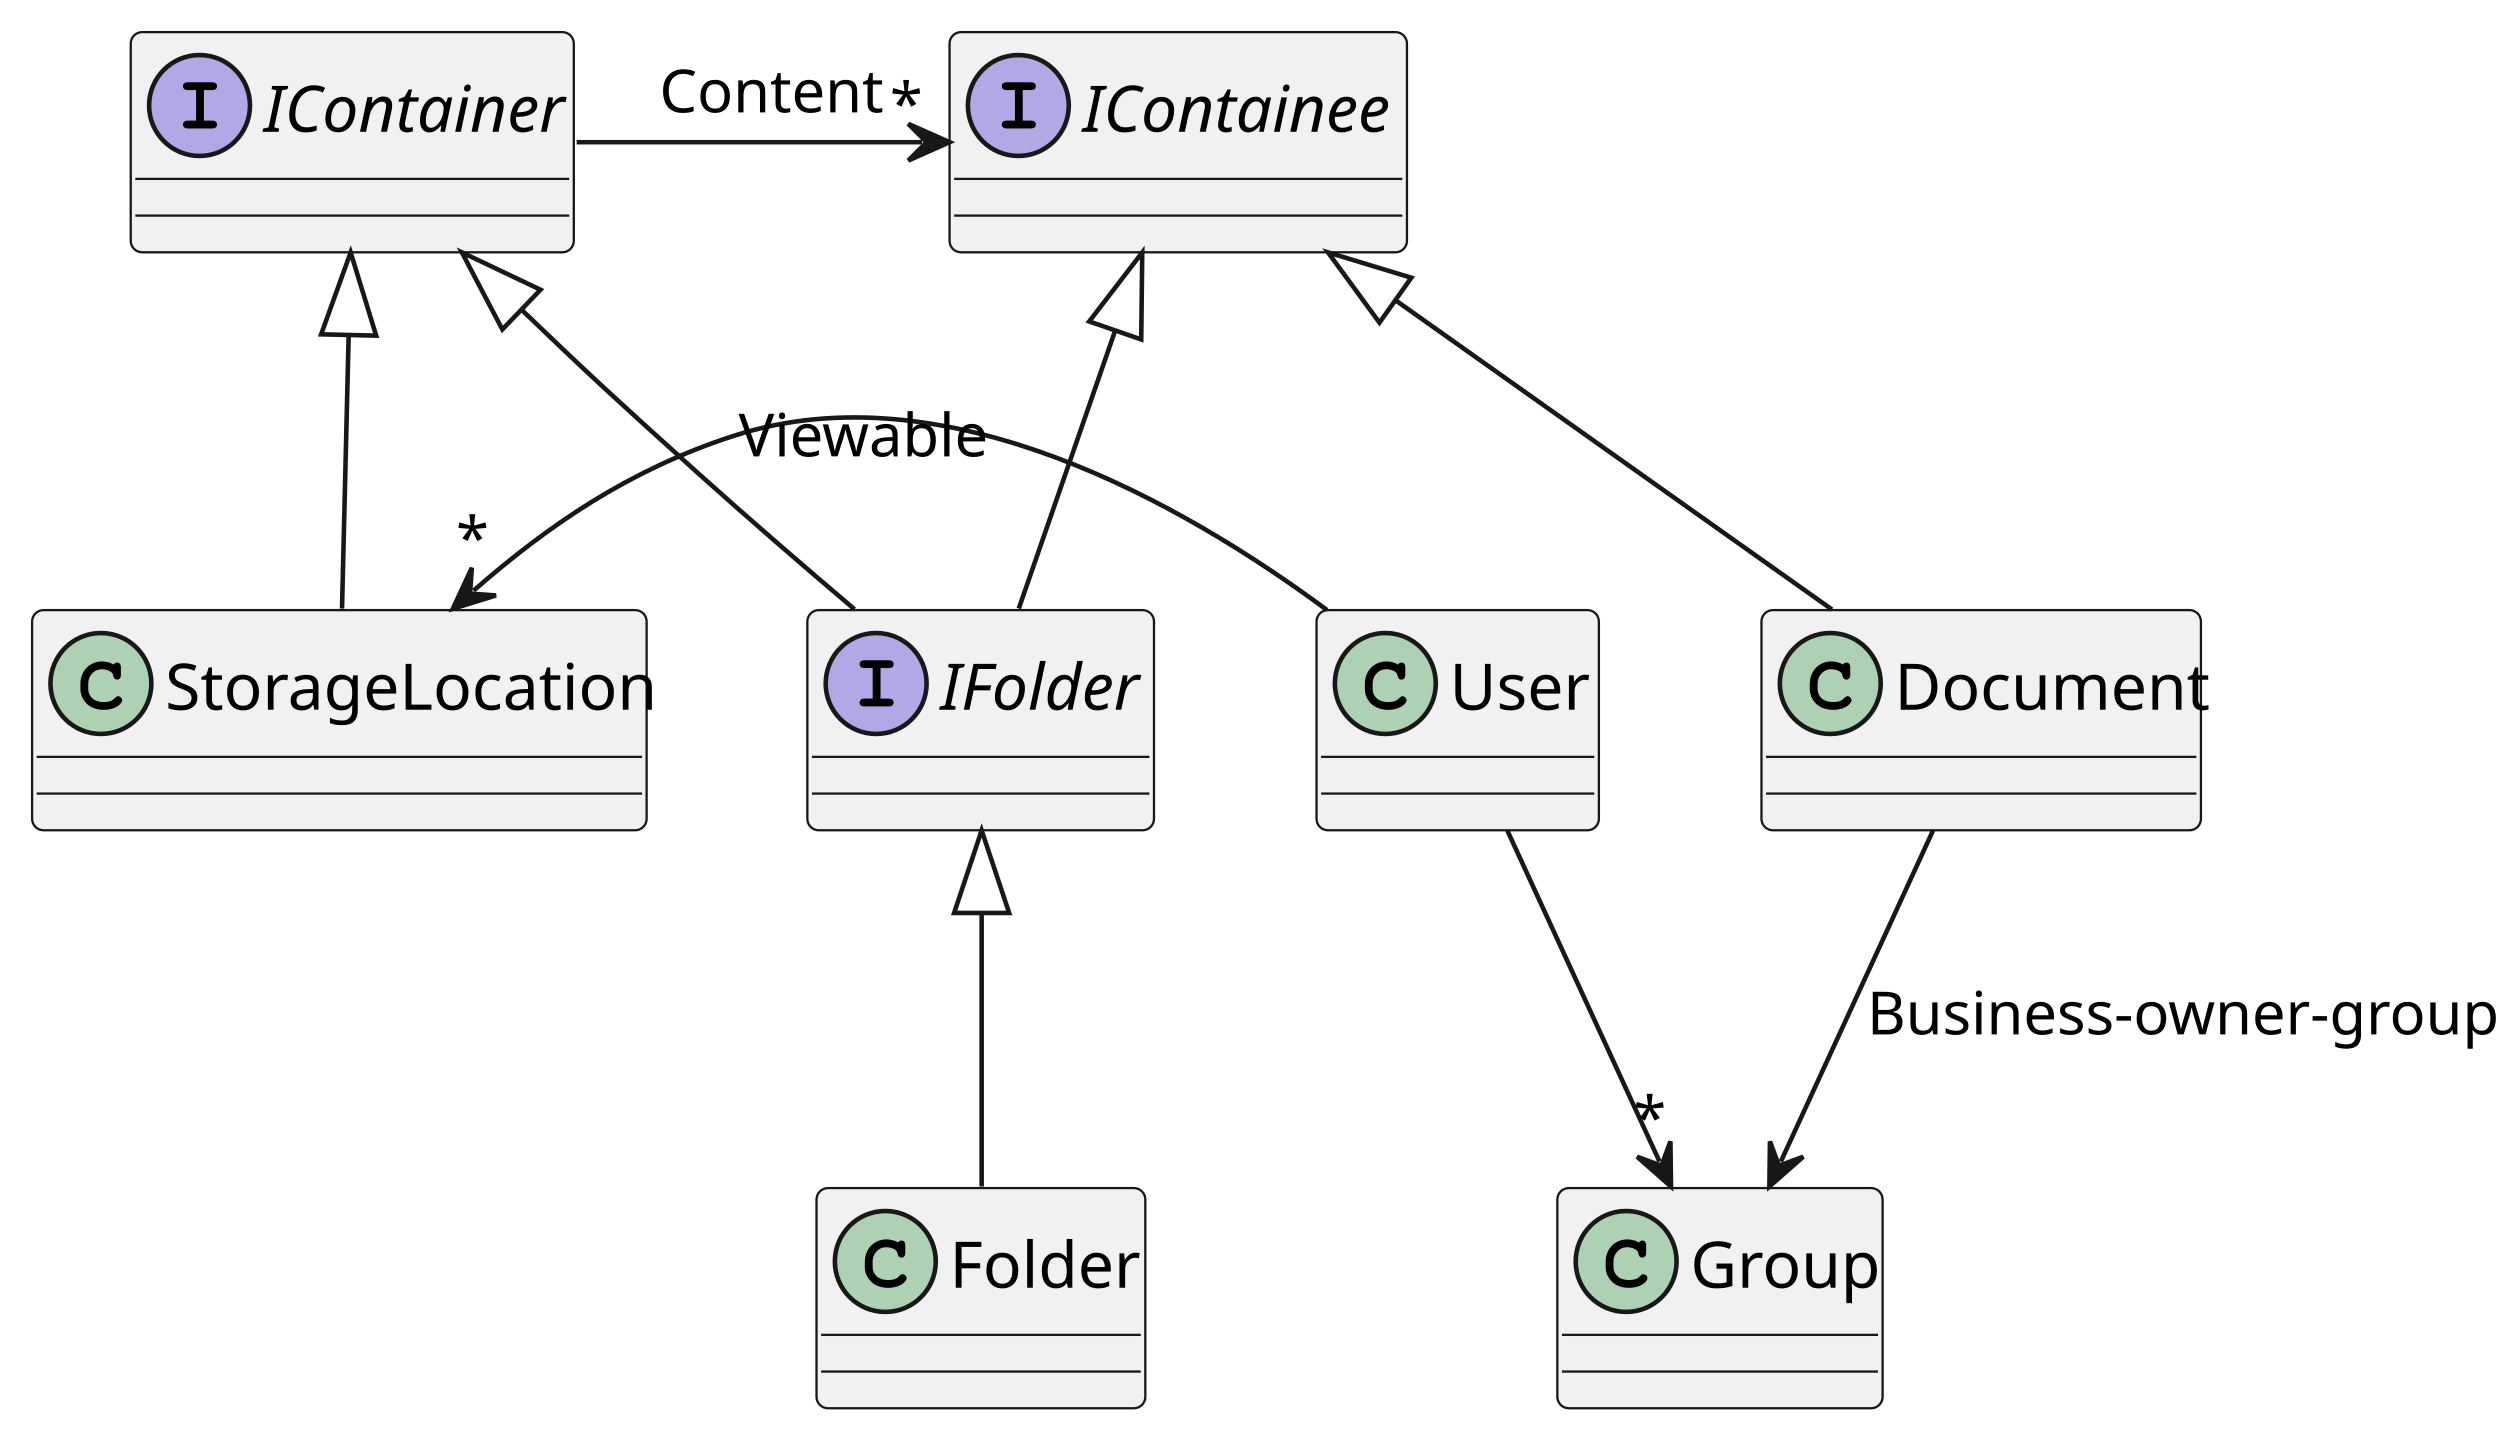
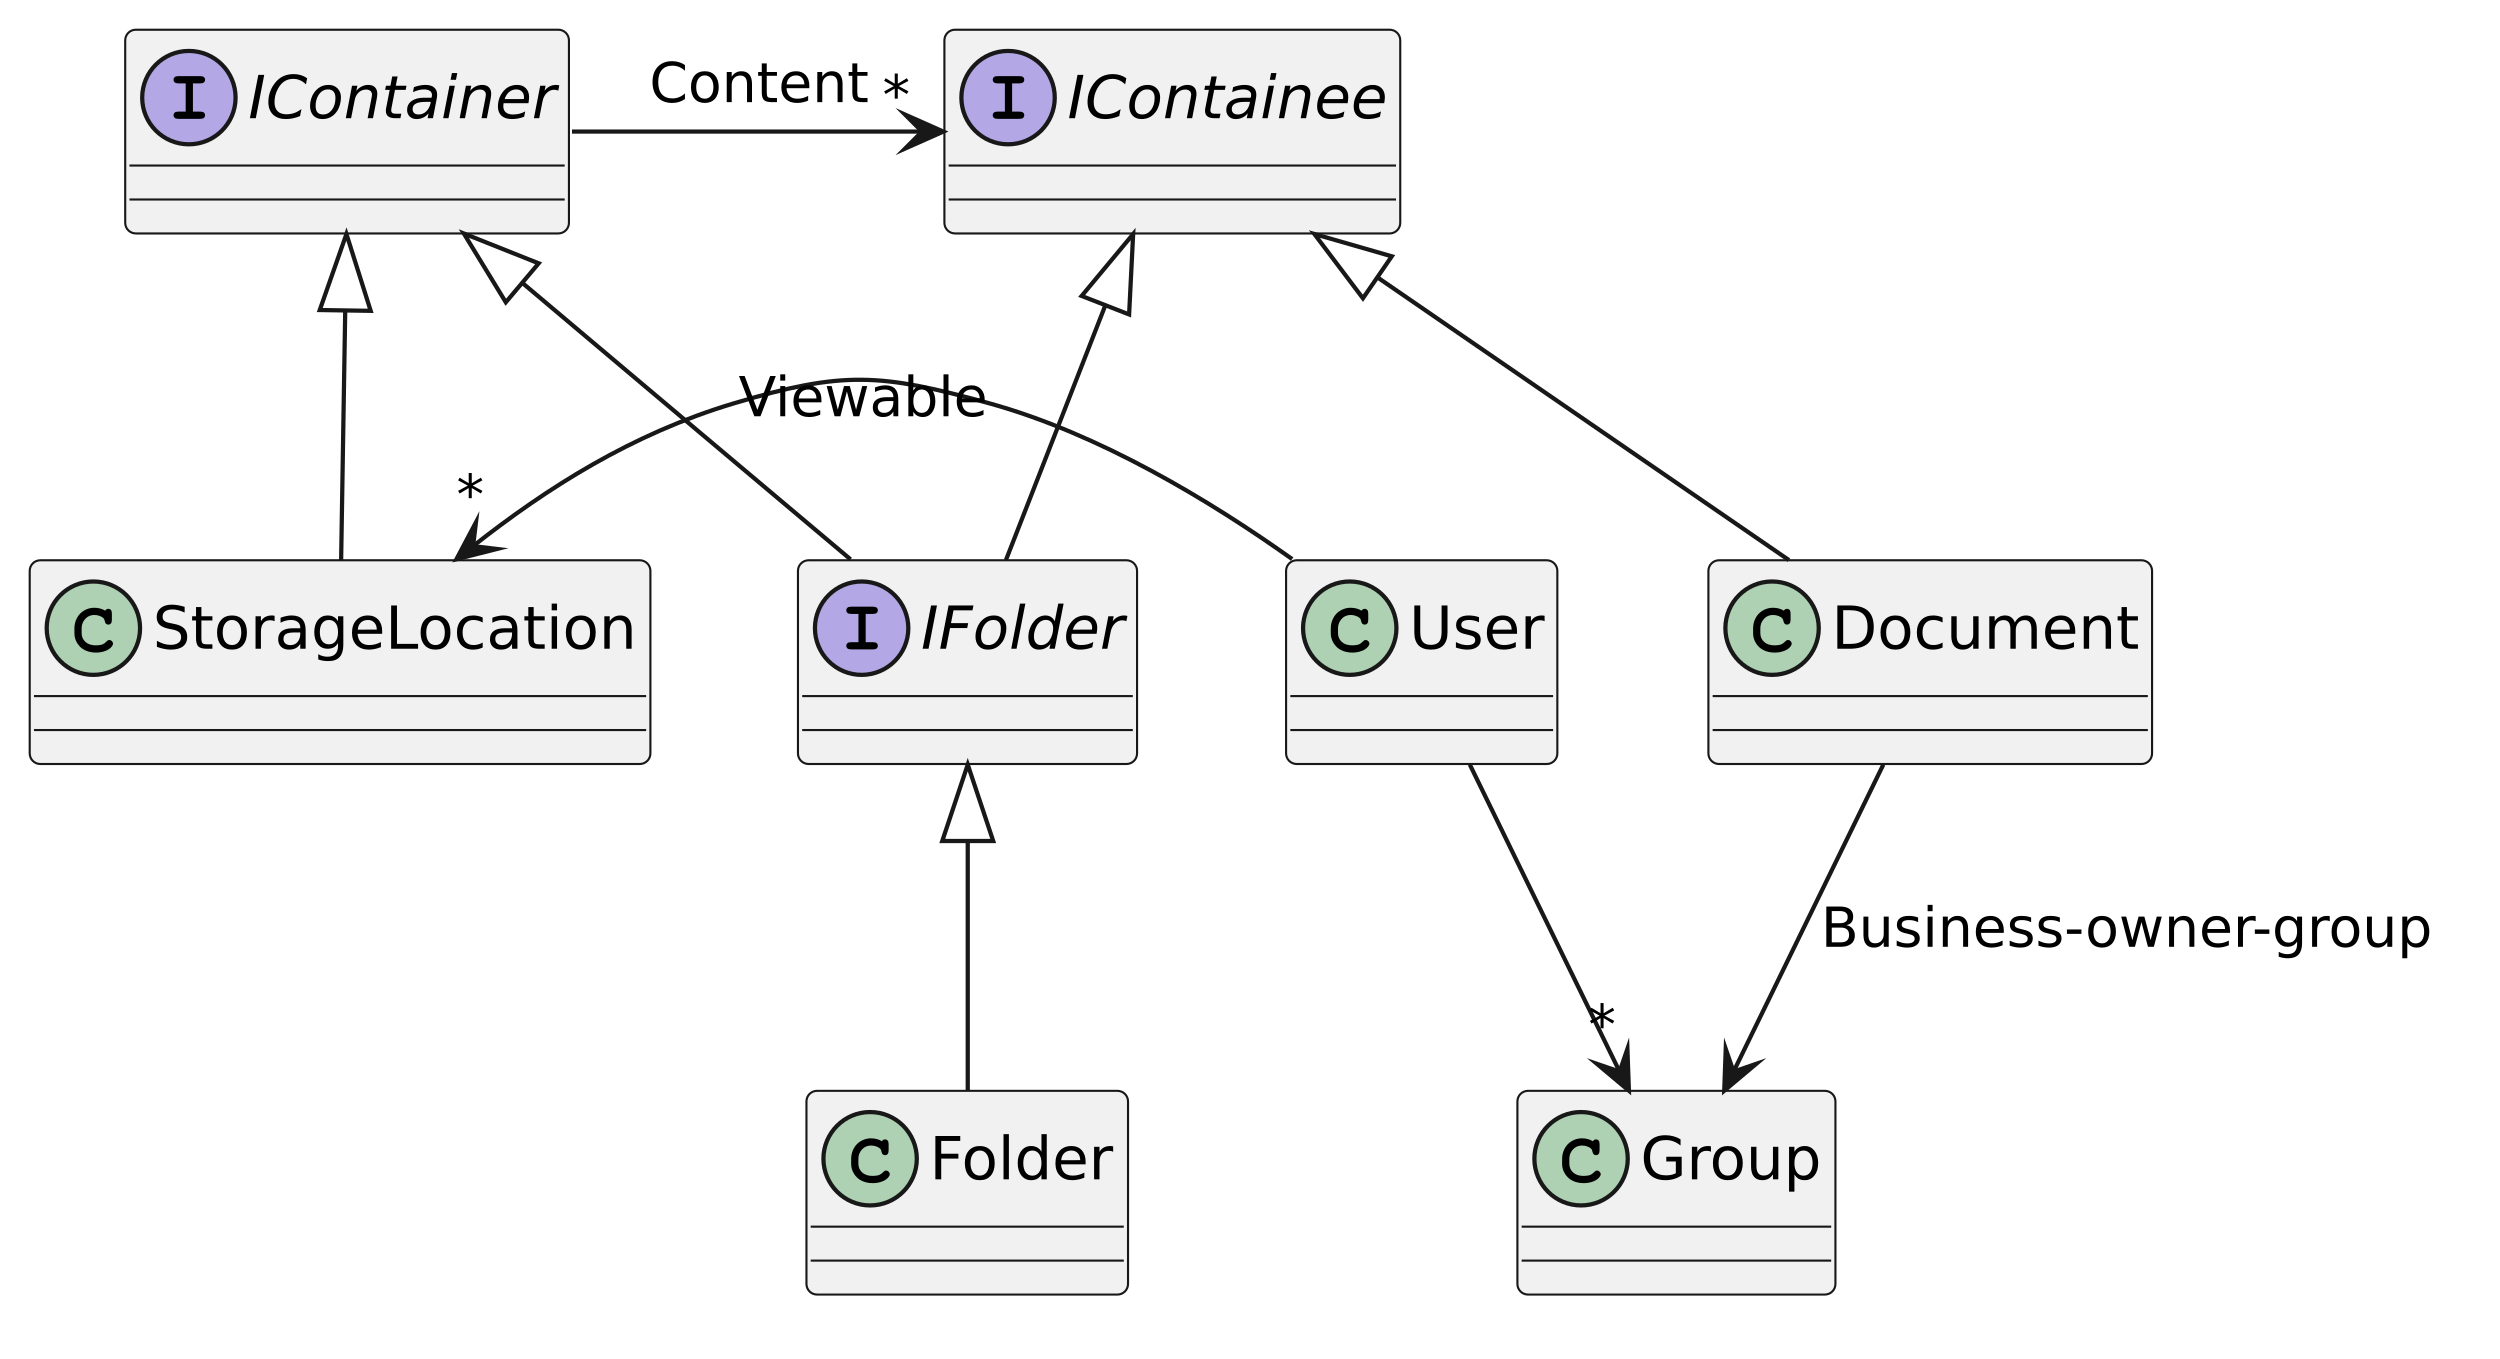
- <svg xmlns="http://www.w3.org/2000/svg" contentStyleType="text/css" data-diagram-type="CLASS" height="314px" preserveAspectRatio="none" style="width:545px;height:314px;background:#FFFFFF;" version="1.1" viewBox="0 0 545 314" width="545px" zoomAndPan="magnify">
+ <svg xmlns="http://www.w3.org/2000/svg" contentStyleType="text/css" data-diagram-type="CLASS" height="320px" preserveAspectRatio="none" style="width:589px;height:320px;background:#FFFFFF;" version="1.1" viewBox="0 0 589 320" width="589px" zoomAndPan="magnify">
  <defs />
  <g>
-     <g class="entity" data-entity="IContainer" data-source-line="2" data-uid="ent0002" id="entity_IContainer">
-       <rect fill="#F1F1F1" height="48" rx="2.5" ry="2.5" style="stroke:#181818;stroke-width:0.5;" width="96.593" x="28.5" y="7" />
-       <ellipse cx="43.5" cy="23" fill="#B4A7E5" rx="11" ry="11" style="stroke:#181818;stroke-width:1;" />
-       <path d="M44.453,19.641 L44.453,26.297 L46.172,26.297 Q46.781,26.297 47.047,26.531 Q47.312,26.766 47.312,27.156 Q47.312,27.531 47.047,27.766 Q46.781,28 46.172,28 L41.031,28 Q40.422,28 40.156,27.766 Q39.891,27.531 39.891,27.141 Q39.891,26.766 40.156,26.531 Q40.422,26.297 41.031,26.297 L42.75,26.297 L42.75,19.641 L41.031,19.641 Q40.422,19.641 40.156,19.406 Q39.891,19.172 39.891,18.781 Q39.891,18.406 40.156,18.172 Q40.422,17.938 41.031,17.938 L46.172,17.938 Q46.781,17.938 47.047,18.172 Q47.312,18.406 47.312,18.781 Q47.312,19.172 47.047,19.406 Q46.781,19.641 46.172,19.641 L44.453,19.641 Z " fill="#000000" />
-       <text fill="#000000" font-family="sans-serif" font-size="14" font-style="italic" lengthAdjust="spacing" textLength="64.593" x="57.5" y="28.729">IContainer</text>
-       <line style="stroke:#181818;stroke-width:0.5;" x1="29.5" x2="124.093" y1="39" y2="39" />
-       <line style="stroke:#181818;stroke-width:0.5;" x1="29.5" x2="124.093" y1="47" y2="47" />
+     <g class="entity" data-qualified-name="IContainer" data-source-line="2" id="ent0001">
+       <rect fill="#F1F1F1" height="48" rx="2.5" ry="2.5" style="stroke:#181818;stroke-width:0.5;" width="104.543" x="29.5" y="7" />
+       <ellipse cx="44.5" cy="23" fill="#B4A7E5" rx="11" ry="11" style="stroke:#181818;stroke-width:1;" />
+       <path d="M45.453,19.641 L45.453,26.297 L47.172,26.297 Q47.781,26.297 48.047,26.531 Q48.312,26.766 48.312,27.156 Q48.312,27.531 48.047,27.766 Q47.781,28 47.172,28 L42.031,28 Q41.422,28 41.156,27.766 Q40.891,27.531 40.891,27.141 Q40.891,26.766 41.156,26.531 Q41.422,26.297 42.031,26.297 L43.75,26.297 L43.75,19.641 L42.031,19.641 Q41.422,19.641 41.156,19.406 Q40.891,19.172 40.891,18.781 Q40.891,18.406 41.156,18.172 Q41.422,17.938 42.031,17.938 L47.172,17.938 Q47.781,17.938 48.047,18.172 Q48.312,18.406 48.312,18.781 Q48.312,19.172 48.047,19.406 Q47.781,19.641 47.172,19.641 L45.453,19.641 Z " fill="#000000" />
+       <text fill="#000000" font-family="'DejaVu Sans'" font-size="14" font-style="italic" lengthAdjust="spacing" textLength="72.543" x="58.5" y="27.847">IContainer</text>
+       <line style="stroke:#181818;stroke-width:0.5;" x1="30.5" x2="133.043" y1="39" y2="39" />
+       <line style="stroke:#181818;stroke-width:0.5;" x1="30.5" x2="133.043" y1="47" y2="47" />
    </g>
-     <g class="entity" data-entity="IContainee" data-source-line="3" data-uid="ent0003" id="entity_IContainee">
-       <rect fill="#F1F1F1" height="48" rx="2.5" ry="2.5" style="stroke:#181818;stroke-width:0.5;" width="99.717" x="207" y="7" />
-       <ellipse cx="222" cy="23" fill="#B4A7E5" rx="11" ry="11" style="stroke:#181818;stroke-width:1;" />
-       <path d="M222.953,19.641 L222.953,26.297 L224.672,26.297 Q225.281,26.297 225.547,26.531 Q225.812,26.766 225.812,27.156 Q225.812,27.531 225.547,27.766 Q225.281,28 224.672,28 L219.531,28 Q218.922,28 218.656,27.766 Q218.391,27.531 218.391,27.141 Q218.391,26.766 218.656,26.531 Q218.922,26.297 219.531,26.297 L221.25,26.297 L221.25,19.641 L219.531,19.641 Q218.922,19.641 218.656,19.406 Q218.391,19.172 218.391,18.781 Q218.391,18.406 218.656,18.172 Q218.922,17.938 219.531,17.938 L224.672,17.938 Q225.281,17.938 225.547,18.172 Q225.812,18.406 225.812,18.781 Q225.812,19.172 225.547,19.406 Q225.281,19.641 224.672,19.641 L222.953,19.641 Z " fill="#000000" />
-       <text fill="#000000" font-family="sans-serif" font-size="14" font-style="italic" lengthAdjust="spacing" textLength="67.717" x="236" y="28.729">IContainee</text>
-       <line style="stroke:#181818;stroke-width:0.5;" x1="208" x2="305.717" y1="39" y2="39" />
-       <line style="stroke:#181818;stroke-width:0.5;" x1="208" x2="305.717" y1="47" y2="47" />
+     <g class="entity" data-qualified-name="IContainee" data-source-line="3" id="ent0002">
+       <rect fill="#F1F1F1" height="48" rx="2.5" ry="2.5" style="stroke:#181818;stroke-width:0.5;" width="107.4" x="222.5" y="7" />
+       <ellipse cx="237.5" cy="23" fill="#B4A7E5" rx="11" ry="11" style="stroke:#181818;stroke-width:1;" />
+       <path d="M238.453,19.641 L238.453,26.297 L240.172,26.297 Q240.781,26.297 241.047,26.531 Q241.312,26.766 241.312,27.156 Q241.312,27.531 241.047,27.766 Q240.781,28 240.172,28 L235.031,28 Q234.422,28 234.156,27.766 Q233.891,27.531 233.891,27.141 Q233.891,26.766 234.156,26.531 Q234.422,26.297 235.031,26.297 L236.75,26.297 L236.75,19.641 L235.031,19.641 Q234.422,19.641 234.156,19.406 Q233.891,19.172 233.891,18.781 Q233.891,18.406 234.156,18.172 Q234.422,17.938 235.031,17.938 L240.172,17.938 Q240.781,17.938 241.047,18.172 Q241.312,18.406 241.312,18.781 Q241.312,19.172 241.047,19.406 Q240.781,19.641 240.172,19.641 L238.453,19.641 Z " fill="#000000" />
+       <text fill="#000000" font-family="'DejaVu Sans'" font-size="14" font-style="italic" lengthAdjust="spacing" textLength="75.4" x="251.5" y="27.847">IContainee</text>
+       <line style="stroke:#181818;stroke-width:0.5;" x1="223.5" x2="328.9" y1="39" y2="39" />
+       <line style="stroke:#181818;stroke-width:0.5;" x1="223.5" x2="328.9" y1="47" y2="47" />
    </g>
-     <g class="entity" data-entity="IFolder" data-source-line="4" data-uid="ent0004" id="entity_IFolder">
-       <rect fill="#F1F1F1" height="48" rx="2.5" ry="2.5" style="stroke:#181818;stroke-width:0.5;" width="75.572" x="176" y="133" />
-       <ellipse cx="191" cy="149" fill="#B4A7E5" rx="11" ry="11" style="stroke:#181818;stroke-width:1;" />
-       <path d="M191.953,145.641 L191.953,152.297 L193.672,152.297 Q194.281,152.297 194.547,152.531 Q194.812,152.766 194.812,153.156 Q194.812,153.531 194.547,153.766 Q194.281,154 193.672,154 L188.531,154 Q187.922,154 187.656,153.766 Q187.391,153.531 187.391,153.141 Q187.391,152.766 187.656,152.531 Q187.922,152.297 188.531,152.297 L190.25,152.297 L190.25,145.641 L188.531,145.641 Q187.922,145.641 187.656,145.406 Q187.391,145.172 187.391,144.781 Q187.391,144.406 187.656,144.172 Q187.922,143.938 188.531,143.938 L193.672,143.938 Q194.281,143.938 194.547,144.172 Q194.812,144.406 194.812,144.781 Q194.812,145.172 194.547,145.406 Q194.281,145.641 193.672,145.641 L191.953,145.641 Z " fill="#000000" />
-       <text fill="#000000" font-family="sans-serif" font-size="14" font-style="italic" lengthAdjust="spacing" textLength="43.572" x="205" y="154.728">IFolder</text>
-       <line style="stroke:#181818;stroke-width:0.5;" x1="177" x2="250.572" y1="165" y2="165" />
-       <line style="stroke:#181818;stroke-width:0.5;" x1="177" x2="250.572" y1="173" y2="173" />
+     <g class="entity" data-qualified-name="IFolder" data-source-line="4" id="ent0003">
+       <rect fill="#F1F1F1" height="48" rx="2.5" ry="2.5" style="stroke:#181818;stroke-width:0.5;" width="79.893" x="188" y="132" />
+       <ellipse cx="203" cy="148" fill="#B4A7E5" rx="11" ry="11" style="stroke:#181818;stroke-width:1;" />
+       <path d="M203.953,144.641 L203.953,151.297 L205.672,151.297 Q206.281,151.297 206.547,151.531 Q206.812,151.766 206.812,152.156 Q206.812,152.531 206.547,152.766 Q206.281,153 205.672,153 L200.531,153 Q199.922,153 199.656,152.766 Q199.391,152.531 199.391,152.141 Q199.391,151.766 199.656,151.531 Q199.922,151.297 200.531,151.297 L202.25,151.297 L202.25,144.641 L200.531,144.641 Q199.922,144.641 199.656,144.406 Q199.391,144.172 199.391,143.781 Q199.391,143.406 199.656,143.172 Q199.922,142.938 200.531,142.938 L205.672,142.938 Q206.281,142.938 206.547,143.172 Q206.812,143.406 206.812,143.781 Q206.812,144.172 206.547,144.406 Q206.281,144.641 205.672,144.641 L203.953,144.641 Z " fill="#000000" />
+       <text fill="#000000" font-family="'DejaVu Sans'" font-size="14" font-style="italic" lengthAdjust="spacing" textLength="47.893" x="217" y="152.847">IFolder</text>
+       <line style="stroke:#181818;stroke-width:0.5;" x1="189" x2="266.893" y1="164" y2="164" />
+       <line style="stroke:#181818;stroke-width:0.5;" x1="189" x2="266.893" y1="172" y2="172" />
    </g>
-     <g class="entity" data-entity="StorageLocation" data-source-line="7" data-uid="ent0006" id="entity_StorageLocation">
-       <rect fill="#F1F1F1" height="48" rx="2.5" ry="2.5" style="stroke:#181818;stroke-width:0.5;" width="133.965" x="7" y="133" />
-       <ellipse cx="22" cy="149" fill="#ADD1B2" rx="11" ry="11" style="stroke:#181818;stroke-width:1;" />
-       <path d="M24.766,144.875 Q24.922,144.656 25.109,144.547 Q25.297,144.438 25.516,144.438 Q25.891,144.438 26.125,144.703 Q26.359,144.953 26.359,145.562 L26.359,147.016 Q26.359,147.625 26.125,147.891 Q25.891,148.156 25.516,148.156 Q25.172,148.156 24.969,147.953 Q24.766,147.766 24.656,147.25 Q24.609,146.891 24.422,146.703 Q24.094,146.328 23.484,146.109 Q22.875,145.891 22.25,145.891 Q21.484,145.891 20.844,146.219 Q20.219,146.547 19.719,147.297 Q19.234,148.047 19.234,149.078 L19.234,150.172 Q19.234,151.406 20.125,152.234 Q21.016,153.047 22.609,153.047 Q23.547,153.047 24.203,152.797 Q24.594,152.641 25.016,152.203 Q25.281,151.938 25.422,151.859 Q25.578,151.781 25.781,151.781 Q26.109,151.781 26.359,152.047 Q26.625,152.297 26.625,152.641 Q26.625,152.984 26.281,153.391 Q25.781,153.969 24.984,154.297 Q23.906,154.75 22.609,154.75 Q21.094,154.75 19.891,154.125 Q18.906,153.625 18.219,152.562 Q17.531,151.484 17.531,150.203 L17.531,149.047 Q17.531,147.719 18.141,146.578 Q18.766,145.422 19.859,144.812 Q20.953,144.188 22.188,144.188 Q22.922,144.188 23.562,144.359 Q24.219,144.516 24.766,144.875 Z " fill="#000000" />
-       <text fill="#000000" font-family="sans-serif" font-size="14" lengthAdjust="spacing" textLength="101.965" x="36" y="154.728">StorageLocation</text>
-       <line style="stroke:#181818;stroke-width:0.5;" x1="8" x2="139.965" y1="165" y2="165" />
-       <line style="stroke:#181818;stroke-width:0.5;" x1="8" x2="139.965" y1="173" y2="173" />
+     <g class="entity" data-qualified-name="StorageLocation" data-source-line="7" id="ent0005">
+       <rect fill="#F1F1F1" height="48" rx="2.5" ry="2.5" style="stroke:#181818;stroke-width:0.5;" width="146.235" x="7" y="132" />
+       <ellipse cx="22" cy="148" fill="#ADD1B2" rx="11" ry="11" style="stroke:#181818;stroke-width:1;" />
+       <path d="M24.766,143.875 Q24.922,143.656 25.109,143.547 Q25.297,143.438 25.516,143.438 Q25.891,143.438 26.125,143.703 Q26.359,143.953 26.359,144.562 L26.359,146.016 Q26.359,146.625 26.125,146.891 Q25.891,147.156 25.516,147.156 Q25.172,147.156 24.969,146.953 Q24.766,146.766 24.656,146.25 Q24.609,145.891 24.422,145.703 Q24.094,145.328 23.484,145.109 Q22.875,144.891 22.25,144.891 Q21.484,144.891 20.844,145.219 Q20.219,145.547 19.719,146.297 Q19.234,147.047 19.234,148.078 L19.234,149.172 Q19.234,150.406 20.125,151.234 Q21.016,152.047 22.609,152.047 Q23.547,152.047 24.203,151.797 Q24.594,151.641 25.016,151.203 Q25.281,150.938 25.422,150.859 Q25.578,150.781 25.781,150.781 Q26.109,150.781 26.359,151.047 Q26.625,151.297 26.625,151.641 Q26.625,151.984 26.281,152.391 Q25.781,152.969 24.984,153.297 Q23.906,153.75 22.609,153.75 Q21.094,153.75 19.891,153.125 Q18.906,152.625 18.219,151.562 Q17.531,150.484 17.531,149.203 L17.531,148.047 Q17.531,146.719 18.141,145.578 Q18.766,144.422 19.859,143.812 Q20.953,143.188 22.188,143.188 Q22.922,143.188 23.562,143.359 Q24.219,143.516 24.766,143.875 Z " fill="#000000" />
+       <text fill="#000000" font-family="'DejaVu Sans'" font-size="14" lengthAdjust="spacing" textLength="114.235" x="36" y="152.847">StorageLocation</text>
+       <line style="stroke:#181818;stroke-width:0.5;" x1="8" x2="152.235" y1="164" y2="164" />
+       <line style="stroke:#181818;stroke-width:0.5;" x1="8" x2="152.235" y1="172" y2="172" />
    </g>
-     <g class="entity" data-entity="Document" data-source-line="10" data-uid="ent0013" id="entity_Document">
-       <rect fill="#F1F1F1" height="48" rx="2.5" ry="2.5" style="stroke:#181818;stroke-width:0.5;" width="95.807" x="384" y="133" />
-       <ellipse cx="399" cy="149" fill="#ADD1B2" rx="11" ry="11" style="stroke:#181818;stroke-width:1;" />
-       <path d="M401.766,144.875 Q401.922,144.656 402.109,144.547 Q402.297,144.438 402.516,144.438 Q402.891,144.438 403.125,144.703 Q403.359,144.953 403.359,145.562 L403.359,147.016 Q403.359,147.625 403.125,147.891 Q402.891,148.156 402.516,148.156 Q402.172,148.156 401.969,147.953 Q401.766,147.766 401.656,147.25 Q401.609,146.891 401.422,146.703 Q401.094,146.328 400.484,146.109 Q399.875,145.891 399.25,145.891 Q398.484,145.891 397.844,146.219 Q397.219,146.547 396.719,147.297 Q396.234,148.047 396.234,149.078 L396.234,150.172 Q396.234,151.406 397.125,152.234 Q398.016,153.047 399.609,153.047 Q400.547,153.047 401.203,152.797 Q401.594,152.641 402.016,152.203 Q402.281,151.938 402.422,151.859 Q402.578,151.781 402.781,151.781 Q403.109,151.781 403.359,152.047 Q403.625,152.297 403.625,152.641 Q403.625,152.984 403.281,153.391 Q402.781,153.969 401.984,154.297 Q400.906,154.75 399.609,154.75 Q398.094,154.75 396.891,154.125 Q395.906,153.625 395.219,152.562 Q394.531,151.484 394.531,150.203 L394.531,149.047 Q394.531,147.719 395.141,146.578 Q395.766,145.422 396.859,144.812 Q397.953,144.188 399.188,144.188 Q399.922,144.188 400.562,144.359 Q401.219,144.516 401.766,144.875 Z " fill="#000000" />
-       <text fill="#000000" font-family="sans-serif" font-size="14" lengthAdjust="spacing" textLength="63.807" x="413" y="154.728">Document</text>
-       <line style="stroke:#181818;stroke-width:0.5;" x1="385" x2="478.807" y1="165" y2="165" />
-       <line style="stroke:#181818;stroke-width:0.5;" x1="385" x2="478.807" y1="173" y2="173" />
+     <g class="entity" data-qualified-name="Document" data-source-line="10" id="ent0012">
+       <rect fill="#F1F1F1" height="48" rx="2.5" ry="2.5" style="stroke:#181818;stroke-width:0.5;" width="104.529" x="402.5" y="132" />
+       <ellipse cx="417.5" cy="148" fill="#ADD1B2" rx="11" ry="11" style="stroke:#181818;stroke-width:1;" />
+       <path d="M420.266,143.875 Q420.422,143.656 420.609,143.547 Q420.797,143.438 421.016,143.438 Q421.391,143.438 421.625,143.703 Q421.859,143.953 421.859,144.562 L421.859,146.016 Q421.859,146.625 421.625,146.891 Q421.391,147.156 421.016,147.156 Q420.672,147.156 420.469,146.953 Q420.266,146.766 420.156,146.25 Q420.109,145.891 419.922,145.703 Q419.594,145.328 418.984,145.109 Q418.375,144.891 417.75,144.891 Q416.984,144.891 416.344,145.219 Q415.719,145.547 415.219,146.297 Q414.734,147.047 414.734,148.078 L414.734,149.172 Q414.734,150.406 415.625,151.234 Q416.516,152.047 418.109,152.047 Q419.047,152.047 419.703,151.797 Q420.094,151.641 420.516,151.203 Q420.781,150.938 420.922,150.859 Q421.078,150.781 421.281,150.781 Q421.609,150.781 421.859,151.047 Q422.125,151.297 422.125,151.641 Q422.125,151.984 421.781,152.391 Q421.281,152.969 420.484,153.297 Q419.406,153.75 418.109,153.75 Q416.594,153.75 415.391,153.125 Q414.406,152.625 413.719,151.562 Q413.031,150.484 413.031,149.203 L413.031,148.047 Q413.031,146.719 413.641,145.578 Q414.266,144.422 415.359,143.812 Q416.453,143.188 417.688,143.188 Q418.422,143.188 419.062,143.359 Q419.719,143.516 420.266,143.875 Z " fill="#000000" />
+       <text fill="#000000" font-family="'DejaVu Sans'" font-size="14" lengthAdjust="spacing" textLength="72.529" x="431.5" y="152.847">Document</text>
+       <line style="stroke:#181818;stroke-width:0.5;" x1="403.5" x2="506.029" y1="164" y2="164" />
+       <line style="stroke:#181818;stroke-width:0.5;" x1="403.5" x2="506.029" y1="172" y2="172" />
    </g>
-     <g class="entity" data-entity="Group" data-source-line="11" data-uid="ent0016" id="entity_Group">
-       <rect fill="#F1F1F1" height="48" rx="2.5" ry="2.5" style="stroke:#181818;stroke-width:0.5;" width="70.91" x="339.5" y="259" />
-       <ellipse cx="354.5" cy="275" fill="#ADD1B2" rx="11" ry="11" style="stroke:#181818;stroke-width:1;" />
-       <path d="M357.266,270.875 Q357.422,270.656 357.609,270.547 Q357.797,270.438 358.016,270.438 Q358.391,270.438 358.625,270.703 Q358.859,270.953 358.859,271.562 L358.859,273.016 Q358.859,273.625 358.625,273.891 Q358.391,274.156 358.016,274.156 Q357.672,274.156 357.469,273.953 Q357.266,273.766 357.156,273.25 Q357.109,272.891 356.922,272.703 Q356.594,272.328 355.984,272.109 Q355.375,271.891 354.75,271.891 Q353.984,271.891 353.344,272.219 Q352.719,272.547 352.219,273.297 Q351.734,274.047 351.734,275.078 L351.734,276.172 Q351.734,277.406 352.625,278.234 Q353.516,279.047 355.109,279.047 Q356.047,279.047 356.703,278.797 Q357.094,278.641 357.516,278.203 Q357.781,277.938 357.922,277.859 Q358.078,277.781 358.281,277.781 Q358.609,277.781 358.859,278.047 Q359.125,278.297 359.125,278.641 Q359.125,278.984 358.781,279.391 Q358.281,279.969 357.484,280.297 Q356.406,280.75 355.109,280.75 Q353.594,280.75 352.391,280.125 Q351.406,279.625 350.719,278.562 Q350.031,277.484 350.031,276.203 L350.031,275.047 Q350.031,273.719 350.641,272.578 Q351.266,271.422 352.359,270.812 Q353.453,270.188 354.688,270.188 Q355.422,270.188 356.062,270.359 Q356.719,270.516 357.266,270.875 Z " fill="#000000" />
-       <text fill="#000000" font-family="sans-serif" font-size="14" lengthAdjust="spacing" textLength="38.91" x="368.5" y="280.728">Group</text>
-       <line style="stroke:#181818;stroke-width:0.5;" x1="340.5" x2="409.41" y1="291" y2="291" />
-       <line style="stroke:#181818;stroke-width:0.5;" x1="340.5" x2="409.41" y1="299" y2="299" />
+     <g class="entity" data-qualified-name="Group" data-source-line="11" id="ent0015">
+       <rect fill="#F1F1F1" height="48" rx="2.5" ry="2.5" style="stroke:#181818;stroke-width:0.5;" width="74.93" x="357.5" y="257" />
+       <ellipse cx="372.5" cy="273" fill="#ADD1B2" rx="11" ry="11" style="stroke:#181818;stroke-width:1;" />
+       <path d="M375.266,268.875 Q375.422,268.656 375.609,268.547 Q375.797,268.438 376.016,268.438 Q376.391,268.438 376.625,268.703 Q376.859,268.953 376.859,269.562 L376.859,271.016 Q376.859,271.625 376.625,271.891 Q376.391,272.156 376.016,272.156 Q375.672,272.156 375.469,271.953 Q375.266,271.766 375.156,271.25 Q375.109,270.891 374.922,270.703 Q374.594,270.328 373.984,270.109 Q373.375,269.891 372.75,269.891 Q371.984,269.891 371.344,270.219 Q370.719,270.547 370.219,271.297 Q369.734,272.047 369.734,273.078 L369.734,274.172 Q369.734,275.406 370.625,276.234 Q371.516,277.047 373.109,277.047 Q374.047,277.047 374.703,276.797 Q375.094,276.641 375.516,276.203 Q375.781,275.938 375.922,275.859 Q376.078,275.781 376.281,275.781 Q376.609,275.781 376.859,276.047 Q377.125,276.297 377.125,276.641 Q377.125,276.984 376.781,277.391 Q376.281,277.969 375.484,278.297 Q374.406,278.75 373.109,278.75 Q371.594,278.75 370.391,278.125 Q369.406,277.625 368.719,276.562 Q368.031,275.484 368.031,274.203 L368.031,273.047 Q368.031,271.719 368.641,270.578 Q369.266,269.422 370.359,268.812 Q371.453,268.188 372.688,268.188 Q373.422,268.188 374.062,268.359 Q374.719,268.516 375.266,268.875 Z " fill="#000000" />
+       <text fill="#000000" font-family="'DejaVu Sans'" font-size="14" lengthAdjust="spacing" textLength="42.93" x="386.5" y="277.847">Group</text>
+       <line style="stroke:#181818;stroke-width:0.5;" x1="358.5" x2="431.43" y1="289" y2="289" />
+       <line style="stroke:#181818;stroke-width:0.5;" x1="358.5" x2="431.43" y1="297" y2="297" />
    </g>
-     <g class="entity" data-entity="Folder" data-source-line="12" data-uid="ent0018" id="entity_Folder">
-       <rect fill="#F1F1F1" height="48" rx="2.5" ry="2.5" style="stroke:#181818;stroke-width:0.5;" width="71.683" x="178" y="259" />
-       <ellipse cx="193" cy="275" fill="#ADD1B2" rx="11" ry="11" style="stroke:#181818;stroke-width:1;" />
-       <path d="M195.766,270.875 Q195.922,270.656 196.109,270.547 Q196.297,270.438 196.516,270.438 Q196.891,270.438 197.125,270.703 Q197.359,270.953 197.359,271.562 L197.359,273.016 Q197.359,273.625 197.125,273.891 Q196.891,274.156 196.516,274.156 Q196.172,274.156 195.969,273.953 Q195.766,273.766 195.656,273.25 Q195.609,272.891 195.422,272.703 Q195.094,272.328 194.484,272.109 Q193.875,271.891 193.25,271.891 Q192.484,271.891 191.844,272.219 Q191.219,272.547 190.719,273.297 Q190.234,274.047 190.234,275.078 L190.234,276.172 Q190.234,277.406 191.125,278.234 Q192.016,279.047 193.609,279.047 Q194.547,279.047 195.203,278.797 Q195.594,278.641 196.016,278.203 Q196.281,277.938 196.422,277.859 Q196.578,277.781 196.781,277.781 Q197.109,277.781 197.359,278.047 Q197.625,278.297 197.625,278.641 Q197.625,278.984 197.281,279.391 Q196.781,279.969 195.984,280.297 Q194.906,280.75 193.609,280.75 Q192.094,280.75 190.891,280.125 Q189.906,279.625 189.219,278.562 Q188.531,277.484 188.531,276.203 L188.531,275.047 Q188.531,273.719 189.141,272.578 Q189.766,271.422 190.859,270.812 Q191.953,270.188 193.188,270.188 Q193.922,270.188 194.562,270.359 Q195.219,270.516 195.766,270.875 Z " fill="#000000" />
-       <text fill="#000000" font-family="sans-serif" font-size="14" lengthAdjust="spacing" textLength="39.683" x="207" y="280.728">Folder</text>
-       <line style="stroke:#181818;stroke-width:0.5;" x1="179" x2="248.683" y1="291" y2="291" />
-       <line style="stroke:#181818;stroke-width:0.5;" x1="179" x2="248.683" y1="299" y2="299" />
+     <g class="entity" data-qualified-name="Folder" data-source-line="12" id="ent0017">
+       <rect fill="#F1F1F1" height="48" rx="2.5" ry="2.5" style="stroke:#181818;stroke-width:0.5;" width="75.764" x="190" y="257" />
+       <ellipse cx="205" cy="273" fill="#ADD1B2" rx="11" ry="11" style="stroke:#181818;stroke-width:1;" />
+       <path d="M207.766,268.875 Q207.922,268.656 208.109,268.547 Q208.297,268.438 208.516,268.438 Q208.891,268.438 209.125,268.703 Q209.359,268.953 209.359,269.562 L209.359,271.016 Q209.359,271.625 209.125,271.891 Q208.891,272.156 208.516,272.156 Q208.172,272.156 207.969,271.953 Q207.766,271.766 207.656,271.25 Q207.609,270.891 207.422,270.703 Q207.094,270.328 206.484,270.109 Q205.875,269.891 205.25,269.891 Q204.484,269.891 203.844,270.219 Q203.219,270.547 202.719,271.297 Q202.234,272.047 202.234,273.078 L202.234,274.172 Q202.234,275.406 203.125,276.234 Q204.016,277.047 205.609,277.047 Q206.547,277.047 207.203,276.797 Q207.594,276.641 208.016,276.203 Q208.281,275.938 208.422,275.859 Q208.578,275.781 208.781,275.781 Q209.109,275.781 209.359,276.047 Q209.625,276.297 209.625,276.641 Q209.625,276.984 209.281,277.391 Q208.781,277.969 207.984,278.297 Q206.906,278.75 205.609,278.75 Q204.094,278.75 202.891,278.125 Q201.906,277.625 201.219,276.562 Q200.531,275.484 200.531,274.203 L200.531,273.047 Q200.531,271.719 201.141,270.578 Q201.766,269.422 202.859,268.812 Q203.953,268.188 205.188,268.188 Q205.922,268.188 206.562,268.359 Q207.219,268.516 207.766,268.875 Z " fill="#000000" />
+       <text fill="#000000" font-family="'DejaVu Sans'" font-size="14" lengthAdjust="spacing" textLength="43.764" x="219" y="277.847">Folder</text>
+       <line style="stroke:#181818;stroke-width:0.5;" x1="191" x2="264.764" y1="289" y2="289" />
+       <line style="stroke:#181818;stroke-width:0.5;" x1="191" x2="264.764" y1="297" y2="297" />
    </g>
-     <g class="entity" data-entity="User" data-source-line="14" data-uid="ent0021" id="entity_User">
-       <rect fill="#F1F1F1" height="48" rx="2.5" ry="2.5" style="stroke:#181818;stroke-width:0.5;" width="61.559" x="287" y="133" />
-       <ellipse cx="302" cy="149" fill="#ADD1B2" rx="11" ry="11" style="stroke:#181818;stroke-width:1;" />
-       <path d="M304.766,144.875 Q304.922,144.656 305.109,144.547 Q305.297,144.438 305.516,144.438 Q305.891,144.438 306.125,144.703 Q306.359,144.953 306.359,145.562 L306.359,147.016 Q306.359,147.625 306.125,147.891 Q305.891,148.156 305.516,148.156 Q305.172,148.156 304.969,147.953 Q304.766,147.766 304.656,147.25 Q304.609,146.891 304.422,146.703 Q304.094,146.328 303.484,146.109 Q302.875,145.891 302.25,145.891 Q301.484,145.891 300.844,146.219 Q300.219,146.547 299.719,147.297 Q299.234,148.047 299.234,149.078 L299.234,150.172 Q299.234,151.406 300.125,152.234 Q301.016,153.047 302.609,153.047 Q303.547,153.047 304.203,152.797 Q304.594,152.641 305.016,152.203 Q305.281,151.938 305.422,151.859 Q305.578,151.781 305.781,151.781 Q306.109,151.781 306.359,152.047 Q306.625,152.297 306.625,152.641 Q306.625,152.984 306.281,153.391 Q305.781,153.969 304.984,154.297 Q303.906,154.75 302.609,154.75 Q301.094,154.75 299.891,154.125 Q298.906,153.625 298.219,152.562 Q297.531,151.484 297.531,150.203 L297.531,149.047 Q297.531,147.719 298.141,146.578 Q298.766,145.422 299.859,144.812 Q300.953,144.188 302.188,144.188 Q302.922,144.188 303.562,144.359 Q304.219,144.516 304.766,144.875 Z " fill="#000000" />
-       <text fill="#000000" font-family="sans-serif" font-size="14" lengthAdjust="spacing" textLength="29.559" x="316" y="154.728">User</text>
-       <line style="stroke:#181818;stroke-width:0.5;" x1="288" x2="347.559" y1="165" y2="165" />
-       <line style="stroke:#181818;stroke-width:0.5;" x1="288" x2="347.559" y1="173" y2="173" />
+     <g class="entity" data-qualified-name="User" data-source-line="14" id="ent0020">
+       <rect fill="#F1F1F1" height="48" rx="2.5" ry="2.5" style="stroke:#181818;stroke-width:0.5;" width="63.91" x="303" y="132" />
+       <ellipse cx="318" cy="148" fill="#ADD1B2" rx="11" ry="11" style="stroke:#181818;stroke-width:1;" />
+       <path d="M320.766,143.875 Q320.922,143.656 321.109,143.547 Q321.297,143.438 321.516,143.438 Q321.891,143.438 322.125,143.703 Q322.359,143.953 322.359,144.562 L322.359,146.016 Q322.359,146.625 322.125,146.891 Q321.891,147.156 321.516,147.156 Q321.172,147.156 320.969,146.953 Q320.766,146.766 320.656,146.25 Q320.609,145.891 320.422,145.703 Q320.094,145.328 319.484,145.109 Q318.875,144.891 318.25,144.891 Q317.484,144.891 316.844,145.219 Q316.219,145.547 315.719,146.297 Q315.234,147.047 315.234,148.078 L315.234,149.172 Q315.234,150.406 316.125,151.234 Q317.016,152.047 318.609,152.047 Q319.547,152.047 320.203,151.797 Q320.594,151.641 321.016,151.203 Q321.281,150.938 321.422,150.859 Q321.578,150.781 321.781,150.781 Q322.109,150.781 322.359,151.047 Q322.625,151.297 322.625,151.641 Q322.625,151.984 322.281,152.391 Q321.781,152.969 320.984,153.297 Q319.906,153.75 318.609,153.75 Q317.094,153.75 315.891,153.125 Q314.906,152.625 314.219,151.562 Q313.531,150.484 313.531,149.203 L313.531,148.047 Q313.531,146.719 314.141,145.578 Q314.766,144.422 315.859,143.812 Q316.953,143.188 318.188,143.188 Q318.922,143.188 319.562,143.359 Q320.219,143.516 320.766,143.875 Z " fill="#000000" />
+       <text fill="#000000" font-family="'DejaVu Sans'" font-size="14" lengthAdjust="spacing" textLength="31.91" x="332" y="152.847">User</text>
+       <line style="stroke:#181818;stroke-width:0.5;" x1="304" x2="365.91" y1="164" y2="164" />
+       <line style="stroke:#181818;stroke-width:0.5;" x1="304" x2="365.91" y1="172" y2="172" />
    </g>
-     <g class="link" data-entity-1="IContainer" data-entity-2="IContainee" data-source-line="6" data-uid="lnk5" id="link_IContainer_IContainee">
-       <path codeLine="6" d="M125.71,31 C150.91,31 175.62,31 201,31" fill="none" id="IContainer-to-IContainee" style="stroke:#181818;stroke-width:1;" />
-       <polygon fill="#181818" points="207,31,198,27,202,31,198,35,207,31" style="stroke:#181818;stroke-width:1;" />
-       <text fill="#000000" font-family="sans-serif" font-size="13" lengthAdjust="spacing" textLength="45.532" x="143.75" y="24.495">Content</text>
-       <text fill="#000000" font-family="sans-serif" font-size="13" lengthAdjust="spacing" textLength="5.059" x="193.987" y="27.297">*</text>
+     <g class="link" data-entity-1="ent0001" data-entity-2="ent0002" data-link-type="dependency" data-source-line="6" id="lnk4">
+       <path codeLine="6" d="M134.76,31 C161.91,31 189.95,31 217.24,31" fill="none" id="IContainer-to-IContainee" style="stroke:#181818;stroke-width:1;" />
+       <polygon fill="#181818" points="222.24,31,213.24,27,217.24,31,213.24,35,222.24,31" style="stroke:#181818;stroke-width:1;stroke-linejoin:miter;stroke-miterlimit:10;" />
+       <text fill="#000000" font-family="'DejaVu Sans'" font-size="13" lengthAdjust="spacing" textLength="51.702" x="153" y="24.067">Content</text>
+       <text fill="#000000" font-family="'DejaVu Sans'" font-size="13" lengthAdjust="spacing" textLength="6.5" x="207.911" y="26.975">*</text>
    </g>
-     <g class="link" data-entity-1="IContainer" data-entity-2="StorageLocation" data-source-line="7" data-uid="lnk8" id="link_IContainer_StorageLocation">
-       <path codeLine="7" d="M76.009,73.025 C75.479,95.165 75.1,110.44 74.56,132.67" fill="none" id="IContainer-backto-StorageLocation" style="stroke:#181818;stroke-width:1;" />
-       <polygon fill="none" points="76.44,55.03,70.011,72.881,82.007,73.168,76.44,55.03" style="stroke:#181818;stroke-width:1;" />
+     <g class="link" data-entity-1="ent0001" data-entity-2="ent0005" data-link-type="extension" data-source-line="7" id="lnk7">
+       <path codeLine="7" d="M81.334,73.138 C80.984,95.128 80.73,110.01 80.37,131.97" fill="none" id="IContainer-backto-StorageLocation" style="stroke:#181818;stroke-width:1;" />
+       <polygon fill="none" points="81.62,55.14,75.334,73.042,87.333,73.233,81.62,55.14" style="stroke:#181818;stroke-width:1;stroke-linejoin:miter;stroke-miterlimit:10;" />
    </g>
-     <g class="link" data-entity-1="IContainer" data-entity-2="IFolder" data-source-line="8" data-uid="lnk10" id="link_IContainer_IFolder">
-       <path codeLine="8" d="M113.668,67.492 C128.288,81.542 134.54,87.29 152,103 C163.05,112.94 175.47,123.65 186.27,132.81" fill="none" id="IContainer-backto-IFolder" style="stroke:#181818;stroke-width:1;" />
-       <polygon fill="none" points="100.69,55.02,109.511,71.819,117.826,63.166,100.69,55.02" style="stroke:#181818;stroke-width:1;" />
+     <g class="link" data-entity-1="ent0001" data-entity-2="ent0003" data-link-type="extension" data-source-line="8" id="lnk9">
+       <path codeLine="8" d="M123.037,66.627 C139.227,80.287 146.4,86.33 165,102 C176.59,111.76 189.38,122.52 200.39,131.79" fill="none" id="IContainer-backto-IFolder" style="stroke:#181818;stroke-width:1;" />
+       <polygon fill="none" points="109.28,55.02,119.168,71.213,126.907,62.042,109.28,55.02" style="stroke:#181818;stroke-width:1;stroke-linejoin:miter;stroke-miterlimit:10;" />
    </g>
-     <g class="link" data-entity-1="IContainee" data-entity-2="IFolder" data-source-line="9" data-uid="lnk12" id="link_IContainee_IFolder">
-       <path codeLine="9" d="M243.118,72.038 C235.448,94.178 229.8,110.44 222.09,132.67" fill="none" id="IContainee-backto-IFolder" style="stroke:#181818;stroke-width:1;" />
-       <polygon fill="none" points="249.01,55.03,237.448,70.074,248.787,74.002,249.01,55.03" style="stroke:#181818;stroke-width:1;" />
+     <g class="link" data-entity-1="ent0002" data-entity-2="ent0003" data-link-type="extension" data-source-line="9" id="lnk11">
+       <path codeLine="9" d="M260.427,71.909 C251.847,93.899 245.56,110.01 236.99,131.97" fill="none" id="IContainee-backto-IFolder" style="stroke:#181818;stroke-width:1;" />
+       <polygon fill="none" points="266.97,55.14,254.838,69.728,266.017,74.09,266.97,55.14" style="stroke:#181818;stroke-width:1;stroke-linejoin:miter;stroke-miterlimit:10;" />
    </g>
-     <g class="link" data-entity-1="IContainee" data-entity-2="Document" data-source-line="10" data-uid="lnk15" id="link_IContainee_Document">
-       <path codeLine="10" d="M304.195,65.44 C335.524,87.65 368,110.65 399.37,132.88" fill="none" id="IContainee-backto-Document" style="stroke:#181818;stroke-width:1;" />
-       <polygon fill="none" points="289.51,55.03,300.724,70.335,307.664,60.545,289.51,55.03" style="stroke:#181818;stroke-width:1;" />
+     <g class="link" data-entity-1="ent0002" data-entity-2="ent0012" data-link-type="extension" data-source-line="10" id="lnk14">
+       <path codeLine="10" d="M324.505,65.334 C356.505,87.324 389.53,110.01 421.48,131.97" fill="none" id="IContainee-backto-Document" style="stroke:#181818;stroke-width:1;" />
+       <polygon fill="none" points="309.67,55.14,321.107,70.279,327.903,60.389,309.67,55.14" style="stroke:#181818;stroke-width:1;stroke-linejoin:miter;stroke-miterlimit:10;" />
    </g>
-     <g class="link" data-entity-1="Document" data-entity-2="Group" data-source-line="11" data-uid="lnk17" id="link_Document_Group">
-       <path codeLine="11" d="M421.41,181.03 C411.24,203.17 398.446,230.988 388.226,253.219" fill="none" id="Document-to-Group" style="stroke:#181818;stroke-width:1;" />
-       <polygon fill="#181818" points="385.72,258.67,393.114,252.164,387.808,254.127,385.845,248.822,385.72,258.67" style="stroke:#181818;stroke-width:1;" />
-       <text fill="#000000" font-family="sans-serif" font-size="13" lengthAdjust="spacing" textLength="130.064" x="407" y="225.495">Business-owner-group</text>
+     <g class="link" data-entity-1="ent0012" data-entity-2="ent0015" data-link-type="dependency" data-source-line="11" id="lnk16">
+       <path codeLine="11" d="M443.71,180.14 C432.99,202.13 419.143,230.517 408.423,252.477" fill="none" id="Document-to-Group" style="stroke:#181818;stroke-width:1;" />
+       <polygon fill="#181818" points="406.23,256.97,413.773,250.637,408.423,252.477,406.584,247.127,406.23,256.97" style="stroke:#181818;stroke-width:1;stroke-linejoin:miter;stroke-miterlimit:10;" />
+       <text fill="#000000" font-family="'DejaVu Sans'" font-size="13" lengthAdjust="spacing" textLength="144.917" x="429" y="223.067">Business-owner-group</text>
    </g>
-     <g class="link" data-entity-1="IFolder" data-entity-2="Folder" data-source-line="12" data-uid="lnk20" id="link_IFolder_Folder">
-       <path codeLine="12" d="M214,199.03 C214,221.17 214,236.44 214,258.67" fill="none" id="IFolder-backto-Folder" style="stroke:#181818;stroke-width:1;" />
-       <polygon fill="none" points="214,181.03,208,199.03,220,199.03,214,181.03" style="stroke:#181818;stroke-width:1;" />
+     <g class="link" data-entity-1="ent0003" data-entity-2="ent0017" data-link-type="extension" data-source-line="12" id="lnk19">
+       <path codeLine="12" d="M228,198.14 C228,220.13 228,235.01 228,256.97" fill="none" id="IFolder-backto-Folder" style="stroke:#181818;stroke-width:1;" />
+       <polygon fill="none" points="228,180.14,222,198.14,234,198.14,228,180.14" style="stroke:#181818;stroke-width:1;stroke-linejoin:miter;stroke-miterlimit:10;" />
    </g>
-     <g class="link" data-entity-1="User" data-entity-2="StorageLocation" data-source-line="14" data-uid="lnk22" id="link_User_StorageLocation">
-       <path codeLine="14" d="M289.27,132.98 C257.9,109.77 205.99,80.15 160,95 C136.88,102.47 119.26,114.775 103.231,128.765" fill="none" id="User-to-StorageLocation" style="stroke:#181818;stroke-width:1;" />
-       <polygon fill="#181818" points="98.71,132.71,108.121,129.806,102.477,129.422,102.861,123.778,98.71,132.71" style="stroke:#181818;stroke-width:1;" />
-       <text fill="#000000" font-family="sans-serif" font-size="13" lengthAdjust="spacing" textLength="52.755" x="161" y="99.495">Viewable</text>
-       <text fill="#000000" font-family="sans-serif" font-size="13" lengthAdjust="spacing" textLength="5.059" x="99.413" y="121.976">*</text>
+     <g class="link" data-entity-1="ent0020" data-entity-2="ent0005" data-link-type="dependency" data-source-line="14" id="lnk21">
+       <path codeLine="14" d="M304.43,131.72 C285.15,118 259.05,102.2 233,95 C207.3,87.9 198.55,87.37 173,95 C148.76,102.24 128.912,114.951 111.462,128.661" fill="none" id="User-to-StorageLocation" style="stroke:#181818;stroke-width:1;" />
+       <polygon fill="#181818" points="107.53,131.75,117.078,129.335,111.462,128.661,112.136,123.044,107.53,131.75" style="stroke:#181818;stroke-width:1;stroke-linejoin:miter;stroke-miterlimit:10;" />
+       <text fill="#000000" font-family="'DejaVu Sans'" font-size="13" lengthAdjust="spacing" textLength="58.963" x="174" y="98.067">Viewable</text>
+       <text fill="#000000" font-family="'DejaVu Sans'" font-size="13" lengthAdjust="spacing" textLength="6.5" x="107.541" y="121.094">*</text>
    </g>
-     <g class="link" data-entity-1="User" data-entity-2="Group" data-source-line="15" data-uid="lnk23" id="link_User_Group">
-       <path codeLine="15" d="M328.59,181.03 C338.76,203.17 351.554,230.988 361.774,253.219" fill="none" id="User-to-Group" style="stroke:#181818;stroke-width:1;" />
-       <polygon fill="#181818" points="364.28,258.67,364.155,248.822,362.192,254.127,356.886,252.164,364.28,258.67" style="stroke:#181818;stroke-width:1;" />
-       <text fill="#000000" font-family="sans-serif" font-size="13" lengthAdjust="spacing" textLength="5.059" x="356.076" y="248.327">*</text>
+     <g class="link" data-entity-1="ent0020" data-entity-2="ent0015" data-link-type="dependency" data-source-line="15" id="lnk22">
+       <path codeLine="15" d="M346.29,180.14 C357.01,202.13 370.857,230.517 381.577,252.477" fill="none" id="User-to-Group" style="stroke:#181818;stroke-width:1;" />
+       <polygon fill="#181818" points="383.77,256.97,383.416,247.127,381.577,252.477,376.227,250.637,383.77,256.97" style="stroke:#181818;stroke-width:1;stroke-linejoin:miter;stroke-miterlimit:10;" />
+       <text fill="#000000" font-family="'DejaVu Sans'" font-size="13" lengthAdjust="spacing" textLength="6.5" x="374.197" y="245.974">*</text>
    </g>
  </g>
</svg>
